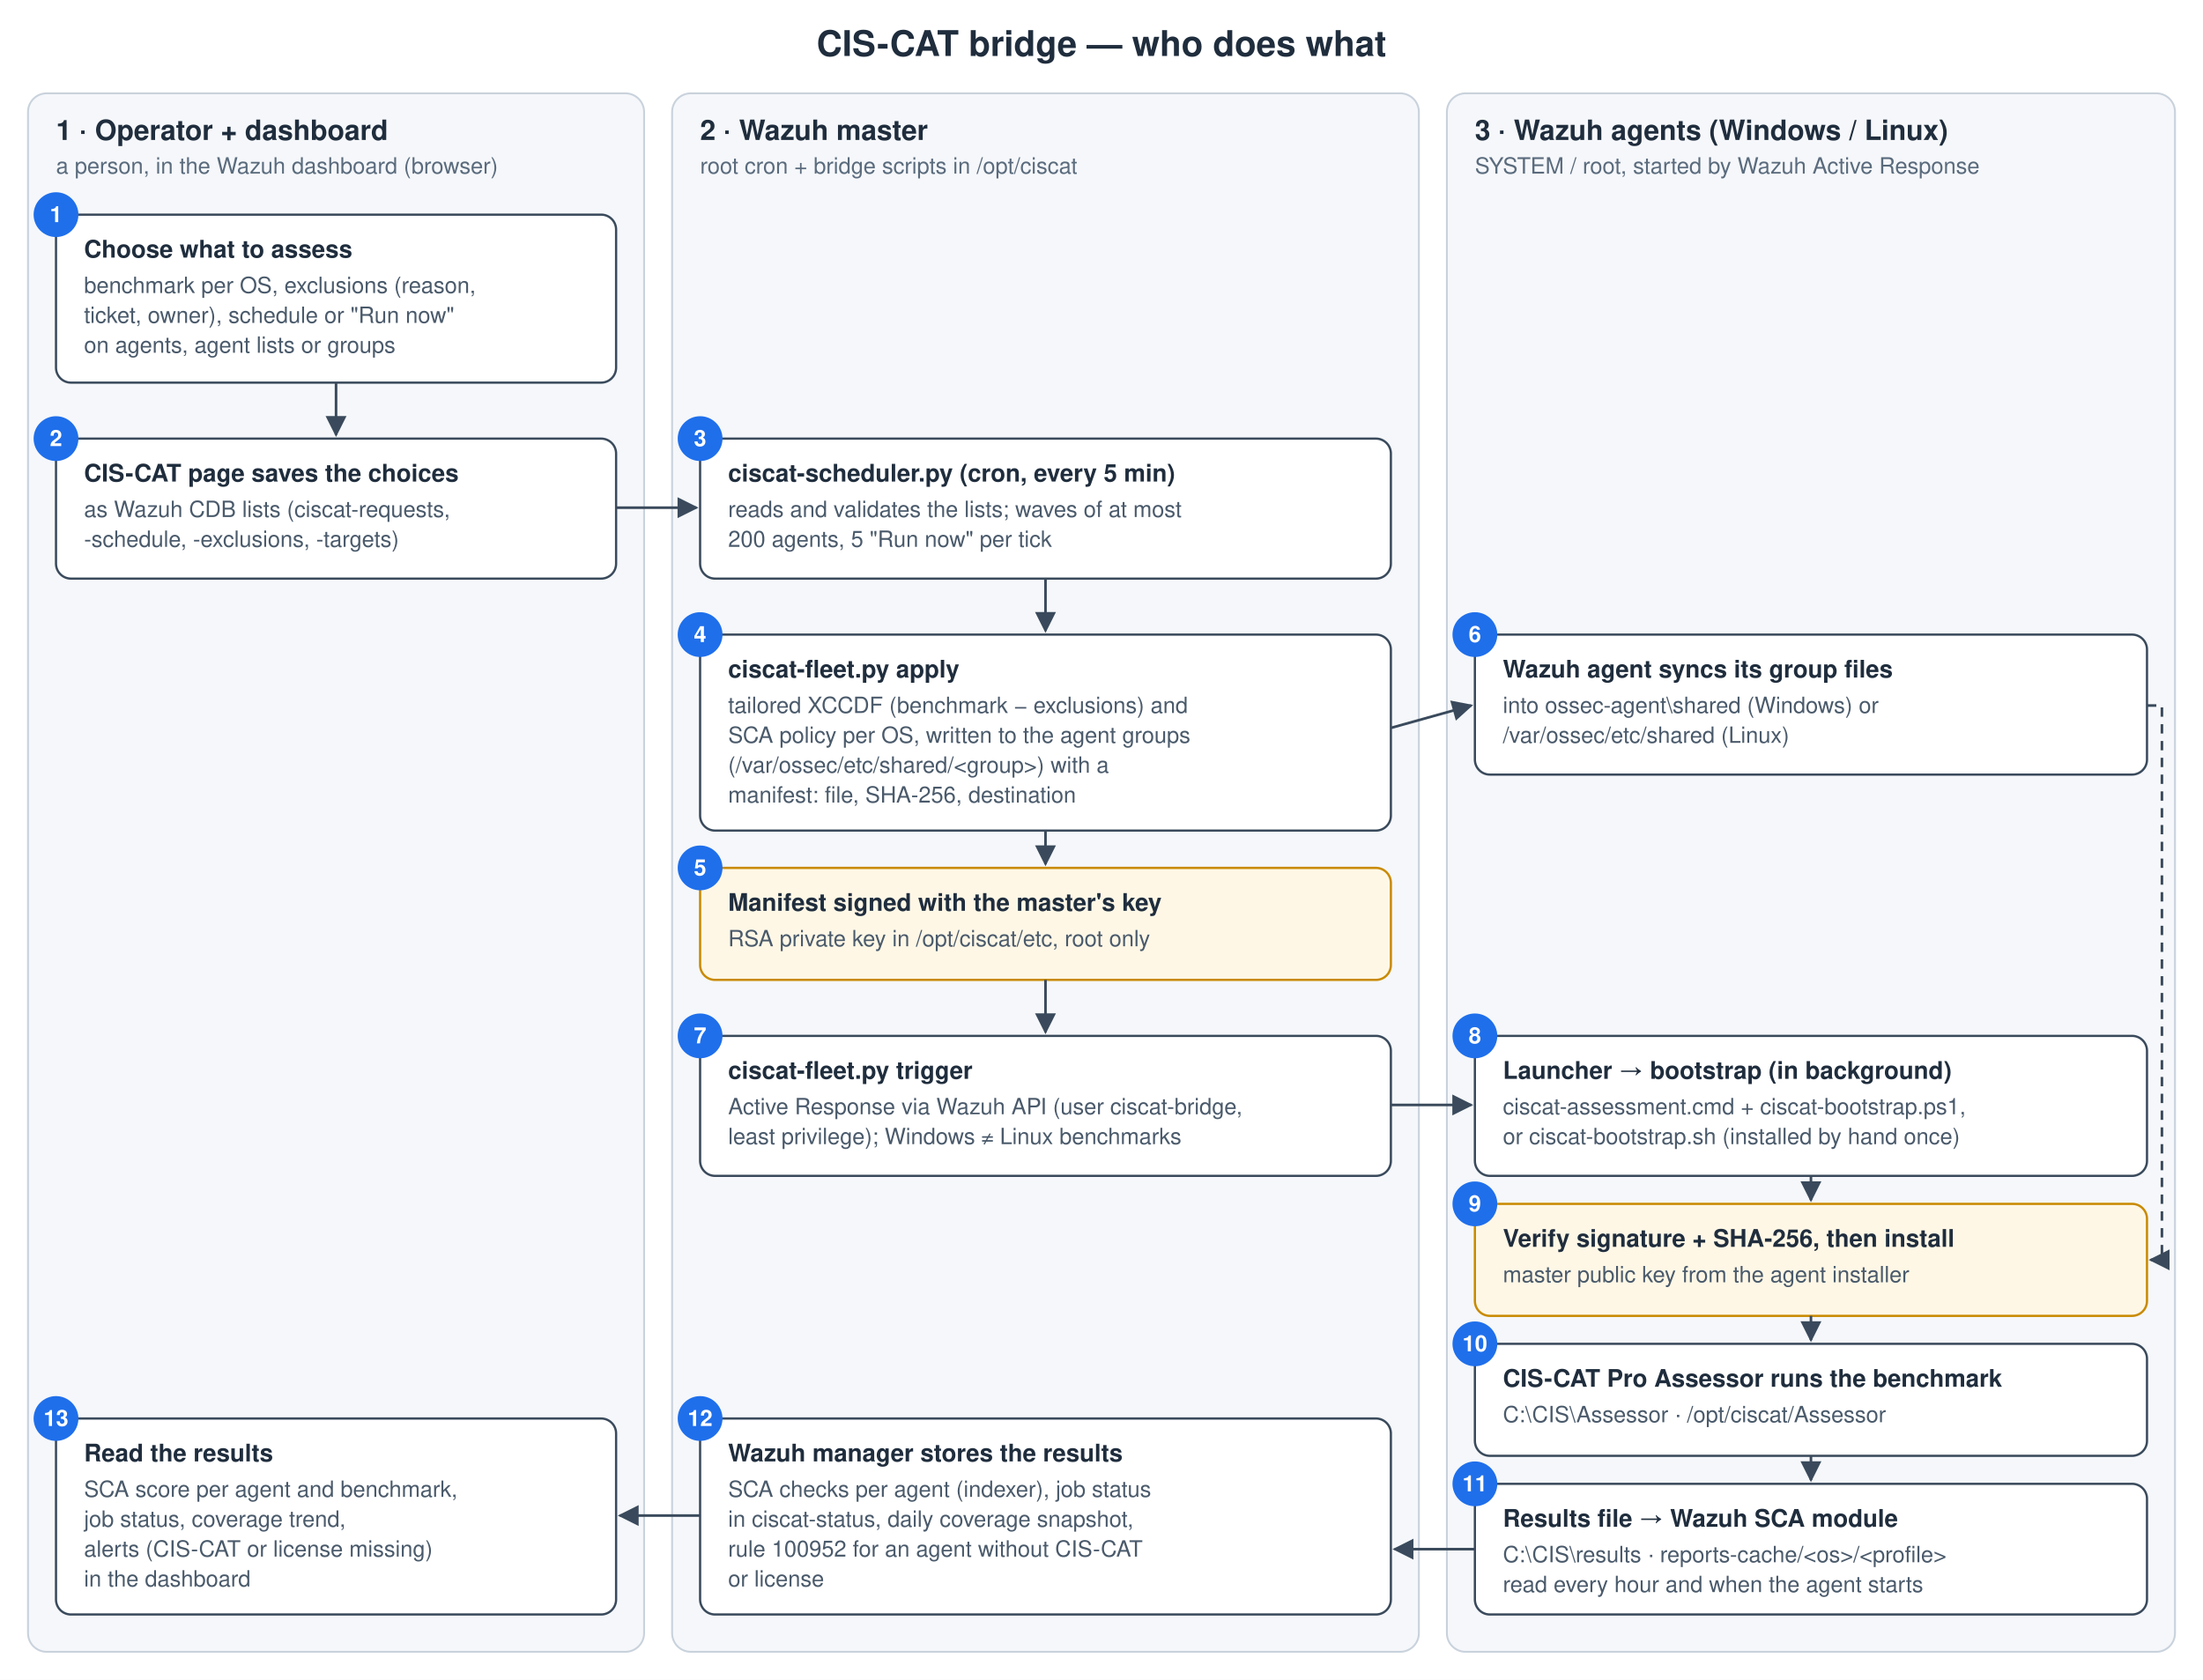
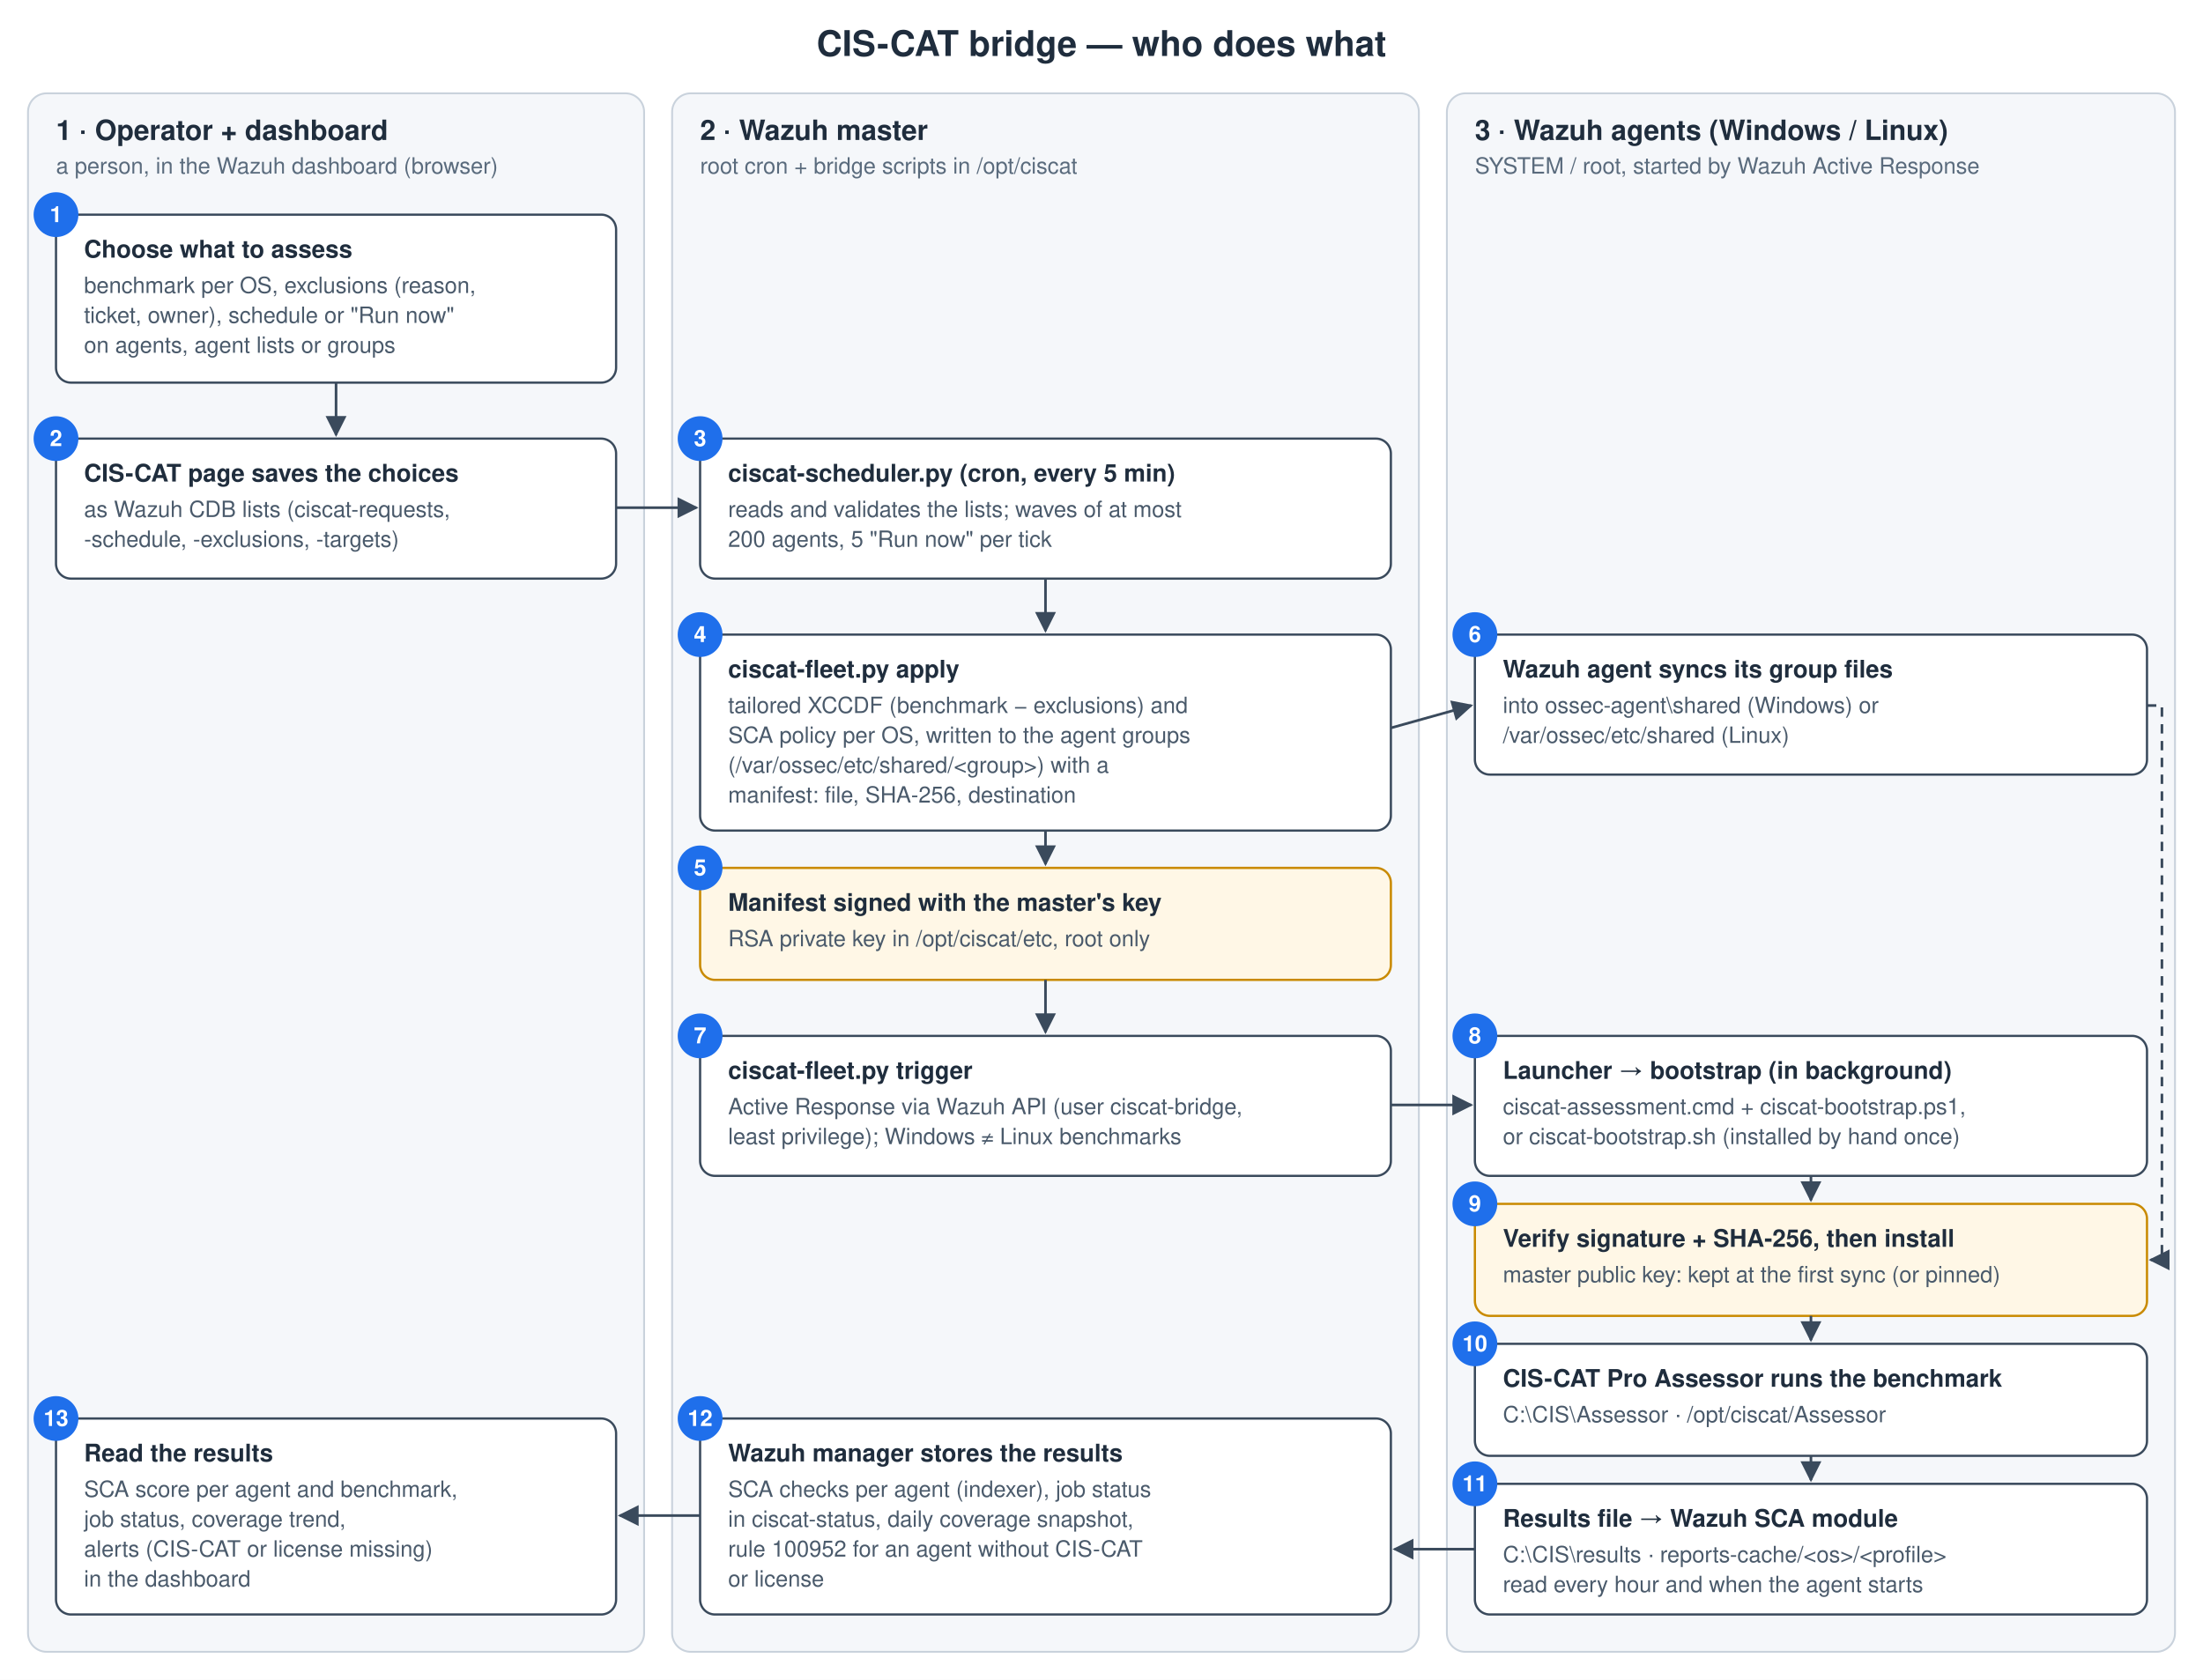
<svg xmlns="http://www.w3.org/2000/svg" viewBox="0 0 1180 900" width="1180" height="900" font-family="Segoe UI, Helvetica, Arial, sans-serif" font-size="13">
  <defs>
    <marker id="a" viewBox="0 0 10 10" refX="9" refY="5" markerWidth="8" markerHeight="8" orient="auto-start-reverse">
      <path d="M0,0 L10,5 L0,10 z" fill="#3a4a5c" />
    </marker>
    <style>
      .lane{fill:#f5f7fa;stroke:#c9d2dc}
      .head{font-weight:700;font-size:15px;fill:#1f2d3d}
      .who{font-size:12px;fill:#5a6b7d}
      .box{fill:#fff;stroke:#3a4a5c;stroke-width:1.2;rx:8}
      .key{fill:#fff7e6;stroke:#c98a00;stroke-width:1.2;rx:8}
      .t{fill:#1f2d3d}
      .s{fill:#4a5a6b;font-size:12px}
      .n{fill:#1f6feb}
      .nt{fill:#fff;font-weight:700;font-size:12px}
      .ln{stroke:#3a4a5c;stroke-width:1.4;fill:none;marker-end:url(#a)}
      .dash{stroke-dasharray:5 4}
    </style>
  </defs>
  <rect width="1180" height="900" fill="#ffffff" />
  <text x="590" y="30" text-anchor="middle" font-size="19" font-weight="700" fill="#1f2d3d">CIS-CAT bridge — who does what</text>
  <rect class="lane" x="15" y="50" width="330" height="835" rx="10" />
  <text class="head" x="30" y="75">1 · Operator + dashboard</text>
  <text class="who" x="30" y="93">a person, in the Wazuh dashboard (browser)</text>
  <rect class="lane" x="360" y="50" width="400" height="835" rx="10" />
  <text class="head" x="375" y="75">2 · Wazuh master</text>
  <text class="who" x="375" y="93">root cron + bridge scripts in /opt/ciscat</text>
  <rect class="lane" x="775" y="50" width="390" height="835" rx="10" />
  <text class="head" x="790" y="75">3 · Wazuh agents (Windows / Linux)</text>
  <text class="who" x="790" y="93">SYSTEM / root, started by Wazuh Active Response</text>
  <rect class="box" x="30" y="115" width="300" height="90" />
  <text class="t" x="45" y="138" font-weight="600">Choose what to assess</text>
  <text class="s" x="45" y="157">benchmark per OS, exclusions (reason,</text>
  <text class="s" x="45" y="173">ticket, owner), schedule or "Run now"</text>
  <text class="s" x="45" y="189">on agents, agent lists or groups</text>
  <rect class="box" x="30" y="235" width="300" height="75" />
  <text class="t" x="45" y="258" font-weight="600">CIS-CAT page saves the choices</text>
  <text class="s" x="45" y="277">as Wazuh CDB lists (ciscat-requests,</text>
  <text class="s" x="45" y="293">-schedule, -exclusions, -targets)</text>
  <rect class="box" x="30" y="760" width="300" height="105" />
  <text class="t" x="45" y="783" font-weight="600">Read the results</text>
  <text class="s" x="45" y="802">SCA score per agent and benchmark,</text>
  <text class="s" x="45" y="818">job status, coverage trend,</text>
  <text class="s" x="45" y="834">alerts (CIS-CAT or license missing)</text>
  <text class="s" x="45" y="850">in the dashboard</text>
  <rect class="box" x="375" y="235" width="370" height="75" />
  <text class="t" x="390" y="258" font-weight="600">ciscat-scheduler.py (cron, every 5 min)</text>
  <text class="s" x="390" y="277">reads and validates the lists; waves of at most</text>
  <text class="s" x="390" y="293">200 agents, 5 "Run now" per tick</text>
  <rect class="box" x="375" y="340" width="370" height="105" />
  <text class="t" x="390" y="363" font-weight="600">ciscat-fleet.py apply</text>
  <text class="s" x="390" y="382">tailored XCCDF (benchmark − exclusions) and</text>
  <text class="s" x="390" y="398">SCA policy per OS, written to the agent groups</text>
  <text class="s" x="390" y="414">(/var/ossec/etc/shared/&lt;group&gt;) with a</text>
  <text class="s" x="390" y="430">manifest: file, SHA-256, destination</text>
  <rect class="key" x="375" y="465" width="370" height="60" />
  <text class="t" x="390" y="488" font-weight="600">Manifest signed with the master's key</text>
  <text class="s" x="390" y="507">RSA private key in /opt/ciscat/etc, root only</text>
  <rect class="box" x="375" y="555" width="370" height="75" />
  <text class="t" x="390" y="578" font-weight="600">ciscat-fleet.py trigger</text>
  <text class="s" x="390" y="597">Active Response via Wazuh API (user ciscat-bridge,</text>
  <text class="s" x="390" y="613">least privilege); Windows ≠ Linux benchmarks</text>
  <rect class="box" x="375" y="760" width="370" height="105" />
  <text class="t" x="390" y="783" font-weight="600">Wazuh manager stores the results</text>
  <text class="s" x="390" y="802">SCA checks per agent (indexer), job status</text>
  <text class="s" x="390" y="818">in ciscat-status, daily coverage snapshot,</text>
  <text class="s" x="390" y="834">rule 100952 for an agent without CIS-CAT</text>
  <text class="s" x="390" y="850">or license</text>
  <rect class="box" x="790" y="340" width="360" height="75" />
  <text class="t" x="805" y="363" font-weight="600">Wazuh agent syncs its group files</text>
  <text class="s" x="805" y="382">into ossec-agent\shared (Windows) or</text>
  <text class="s" x="805" y="398">/var/ossec/etc/shared (Linux)</text>
  <rect class="box" x="790" y="555" width="360" height="75" />
  <text class="t" x="805" y="578" font-weight="600">Launcher → bootstrap (in background)</text>
  <text class="s" x="805" y="597">ciscat-assessment.cmd + ciscat-bootstrap.ps1,</text>
  <text class="s" x="805" y="613">or ciscat-bootstrap.sh (installed by hand once)</text>
  <rect class="key" x="790" y="645" width="360" height="60" />
  <text class="t" x="805" y="668" font-weight="600">Verify signature + SHA-256, then install</text>
-   <text class="s" x="805" y="687">master public key from the agent installer</text>
+   <text class="s" x="805" y="687">master public key: kept at the first sync (or pinned)</text>
  <rect class="box" x="790" y="720" width="360" height="60" />
  <text class="t" x="805" y="743" font-weight="600">CIS-CAT Pro Assessor runs the benchmark</text>
  <text class="s" x="805" y="762">C:\CIS\Assessor · /opt/ciscat/Assessor</text>
  <rect class="box" x="790" y="795" width="360" height="70" />
  <text class="t" x="805" y="818" font-weight="600">Results file → Wazuh SCA module</text>
  <text class="s" x="805" y="837">C:\CIS\results · reports-cache/&lt;os&gt;/&lt;profile&gt;</text>
  <text class="s" x="805" y="853">read every hour and when the agent starts</text>
  <path class="ln" d="M180,205 L180,233" />
  <path class="ln" d="M330,272 L373,272" />
  <path class="ln" d="M560,310 L560,338" />
  <path class="ln" d="M560,445 L560,463" />
  <path class="ln" d="M745,390 L788,378" />
  <path class="ln" d="M560,525 L560,553" />
  <path class="ln" d="M745,592 L788,592" />
  <path class="ln dash" d="M1150,378 L1158,378 L1158,675 L1152,675" />
  <path class="ln" d="M970,630 L970,643" />
  <path class="ln" d="M970,705 L970,718" />
  <path class="ln" d="M970,780 L970,793" />
  <path class="ln" d="M790,830 L747,830" />
  <path class="ln" d="M375,812 L332,812" />
  <g>
    <circle class="n" cx="30" cy="115" r="12" />
    <text class="nt" x="30" y="119" text-anchor="middle">1</text>
    <circle class="n" cx="30" cy="235" r="12" />
    <text class="nt" x="30" y="239" text-anchor="middle">2</text>
    <circle class="n" cx="375" cy="235" r="12" />
    <text class="nt" x="375" y="239" text-anchor="middle">3</text>
    <circle class="n" cx="375" cy="340" r="12" />
    <text class="nt" x="375" y="344" text-anchor="middle">4</text>
    <circle class="n" cx="375" cy="465" r="12" />
    <text class="nt" x="375" y="469" text-anchor="middle">5</text>
    <circle class="n" cx="790" cy="340" r="12" />
    <text class="nt" x="790" y="344" text-anchor="middle">6</text>
    <circle class="n" cx="375" cy="555" r="12" />
    <text class="nt" x="375" y="559" text-anchor="middle">7</text>
    <circle class="n" cx="790" cy="555" r="12" />
    <text class="nt" x="790" y="559" text-anchor="middle">8</text>
    <circle class="n" cx="790" cy="645" r="12" />
    <text class="nt" x="790" y="649" text-anchor="middle">9</text>
    <circle class="n" cx="790" cy="720" r="12" />
    <text class="nt" x="790" y="724" text-anchor="middle">10</text>
    <circle class="n" cx="790" cy="795" r="12" />
    <text class="nt" x="790" y="799" text-anchor="middle">11</text>
    <circle class="n" cx="375" cy="760" r="12" />
    <text class="nt" x="375" y="764" text-anchor="middle">12</text>
    <circle class="n" cx="30" cy="760" r="12" />
    <text class="nt" x="30" y="764" text-anchor="middle">13</text>
  </g>
</svg>
